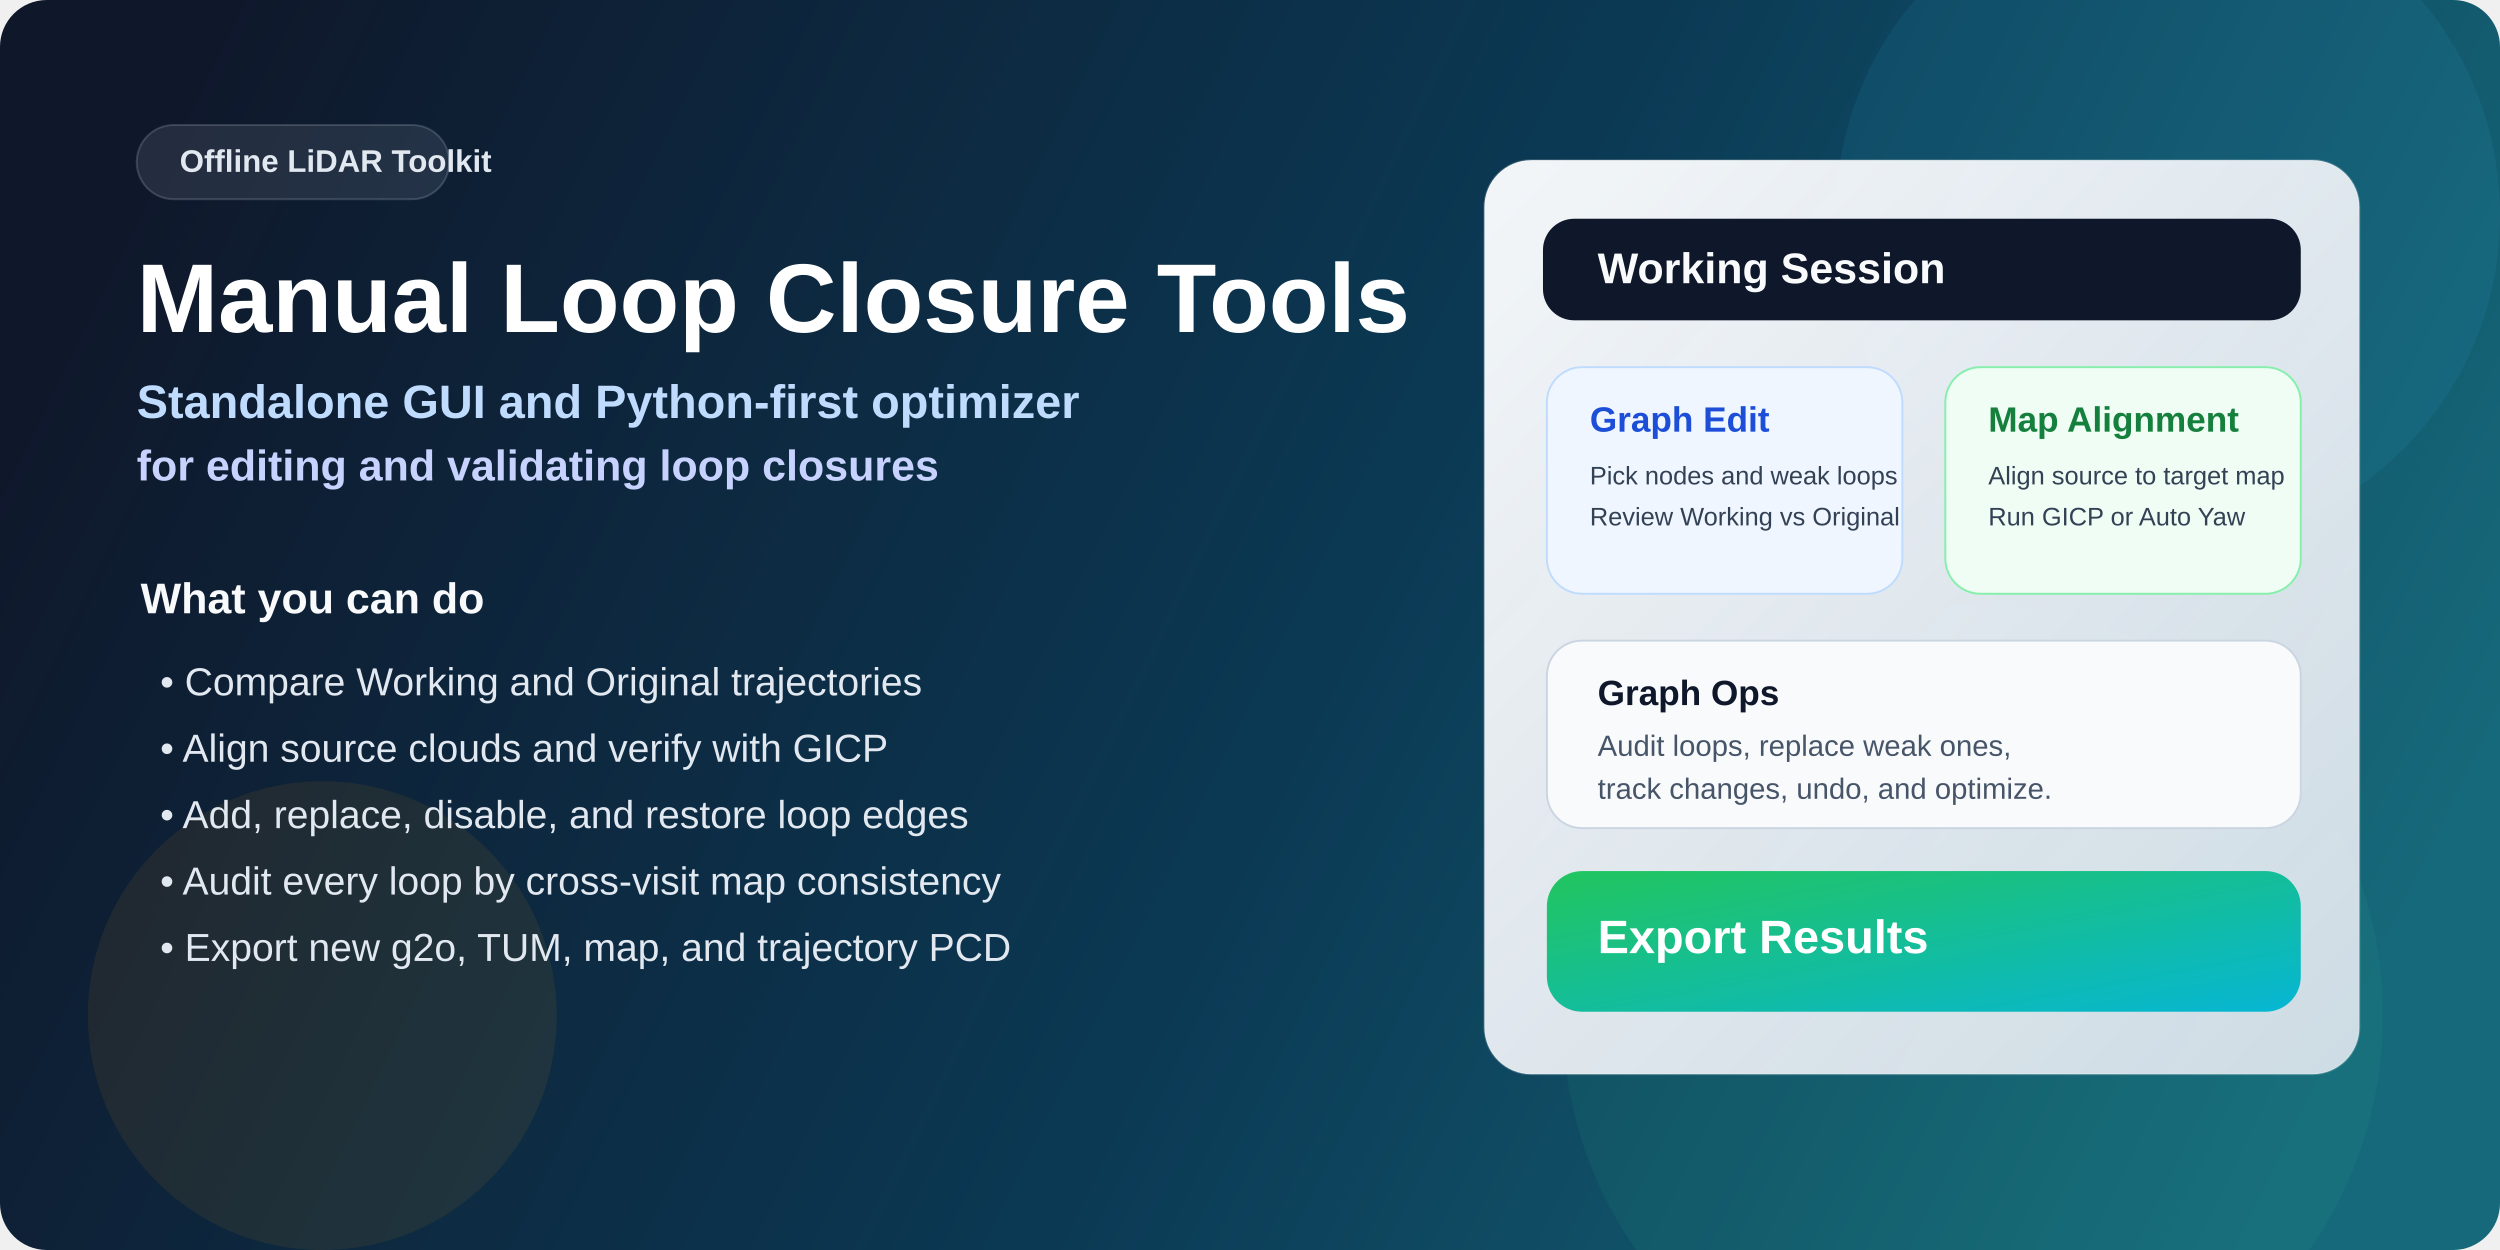
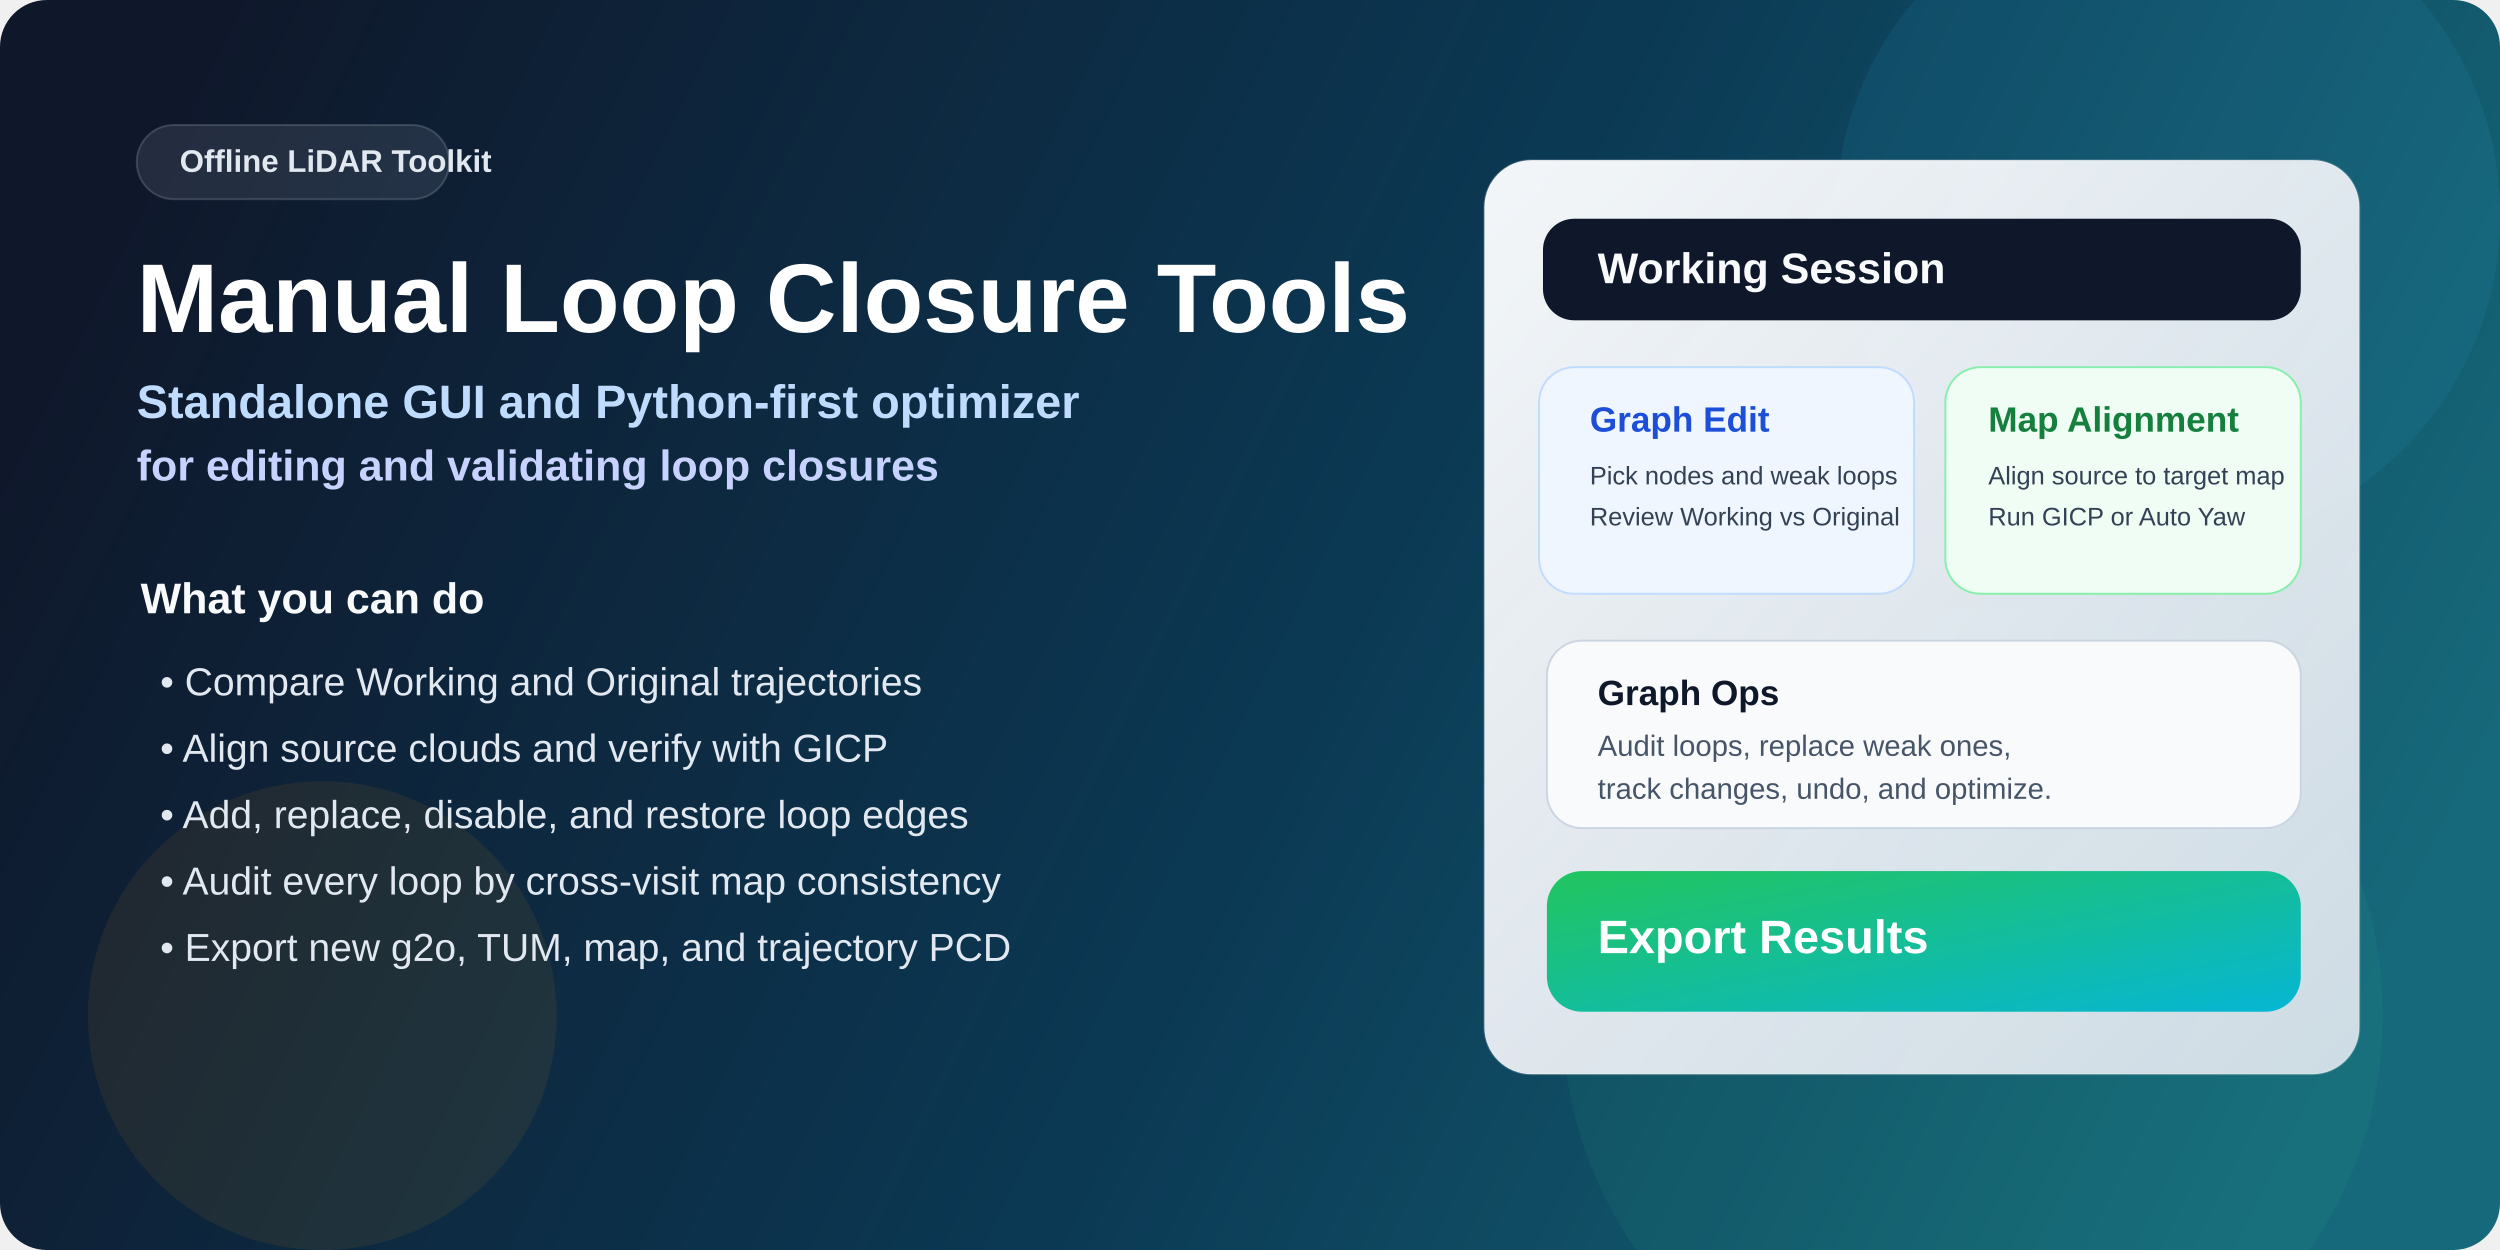
<svg xmlns="http://www.w3.org/2000/svg" width="1280" height="640" viewBox="0 0 1280 640" fill="none">
  <defs>
    <linearGradient id="bg" x1="80" y1="40" x2="1180" y2="580" gradientUnits="userSpaceOnUse">
      <stop stop-color="#0F172A" />
      <stop offset="0.55" stop-color="#0B3954" />
      <stop offset="1" stop-color="#16697A" />
    </linearGradient>
    <linearGradient id="card" x1="0" y1="0" x2="1" y2="1">
      <stop stop-color="#F8FAFC" stop-opacity="0.98" />
      <stop offset="1" stop-color="#E2E8F0" stop-opacity="0.90" />
    </linearGradient>
    <linearGradient id="accent" x1="0" y1="0" x2="1" y2="1">
      <stop stop-color="#22C55E" />
      <stop offset="1" stop-color="#06B6D4" />
    </linearGradient>
  </defs>
  <rect width="1280" height="640" rx="24" fill="url(#bg)" />
  <circle cx="1110" cy="110" r="170" fill="#38BDF8" fill-opacity="0.08" />
  <circle cx="1010" cy="520" r="210" fill="#34D399" fill-opacity="0.07" />
  <circle cx="165" cy="520" r="120" fill="#F59E0B" fill-opacity="0.08" />
  <rect x="70" y="64" width="160" height="38" rx="19" fill="#E2E8F0" fill-opacity="0.10" stroke="#E2E8F0" stroke-opacity="0.18" />
  <text x="92" y="88" fill="#E2E8F0" font-family="Arial, sans-serif" font-size="16" font-weight="700">Offline LiDAR Toolkit</text>
  <text x="70" y="170" fill="white" font-family="Arial, sans-serif" font-size="50" font-weight="800">Manual Loop Closure Tools</text>
  <text x="70" y="214" fill="#BFDBFE" font-family="Arial, sans-serif" font-size="24" font-weight="600">
    Standalone GUI and Python-first optimizer
  </text>
  <text x="70" y="246" fill="#C7D2FE" font-family="Arial, sans-serif" font-size="22" font-weight="600">
    for editing and validating loop closures
  </text>
  <text x="72" y="314" fill="#F8FAFC" font-family="Arial, sans-serif" font-size="22" font-weight="700">What you can do</text>
  <text x="82" y="356" fill="#E2E8F0" font-family="Arial, sans-serif" font-size="20">• Compare Working and Original trajectories</text>
  <text x="82" y="390" fill="#E2E8F0" font-family="Arial, sans-serif" font-size="20">• Align source clouds and verify with GICP</text>
  <text x="82" y="424" fill="#E2E8F0" font-family="Arial, sans-serif" font-size="20">• Add, replace, disable, and restore loop edges</text>
  <text x="82" y="458" fill="#E2E8F0" font-family="Arial, sans-serif" font-size="20">• Audit every loop by cross-visit map consistency</text>
  <text x="82" y="492" fill="#E2E8F0" font-family="Arial, sans-serif" font-size="20">• Export new g2o, TUM, map, and trajectory PCD</text>
  <rect x="760" y="82" width="448" height="468" rx="24" fill="url(#card)" stroke="#FFFFFF" stroke-opacity="0.18" />
  <rect x="790" y="112" width="388" height="52" rx="16" fill="#0F172A" />
  <text x="818" y="145" fill="#F8FAFC" font-family="Arial, sans-serif" font-size="22" font-weight="700">Working Session</text>
-   <rect x="792" y="188" width="182" height="116" rx="18" fill="#EFF6FF" stroke="#BFDBFE" />
+   <rect x="788" y="188" width="192" height="116" rx="18" fill="#EFF6FF" stroke="#BFDBFE" />
  <text x="814" y="221" fill="#1D4ED8" font-family="Arial, sans-serif" font-size="18" font-weight="700">Graph Edit</text>
  <text x="814" y="248" fill="#334155" font-family="Arial, sans-serif" font-size="13">Pick nodes and weak loops</text>
  <text x="814" y="269" fill="#334155" font-family="Arial, sans-serif" font-size="13">Review Working vs Original</text>
  <rect x="996" y="188" width="182" height="116" rx="18" fill="#F0FDF4" stroke="#86EFAC" />
  <text x="1018" y="221" fill="#15803D" font-family="Arial, sans-serif" font-size="18" font-weight="700">Map Alignment</text>
  <text x="1018" y="248" fill="#334155" font-family="Arial, sans-serif" font-size="13">Align source to target map</text>
  <text x="1018" y="269" fill="#334155" font-family="Arial, sans-serif" font-size="13">Run GICP or Auto Yaw</text>
  <rect x="792" y="328" width="386" height="96" rx="18" fill="#F8FAFC" stroke="#CBD5E1" />
  <text x="818" y="361" fill="#0F172A" font-family="Arial, sans-serif" font-size="18" font-weight="700">Graph Ops</text>
  <text x="818" y="387" fill="#475569" font-family="Arial, sans-serif" font-size="15">Audit loops, replace weak ones,</text>
  <text x="818" y="409" fill="#475569" font-family="Arial, sans-serif" font-size="15">track changes, undo, and optimize.</text>
  <rect x="792" y="446" width="386" height="72" rx="18" fill="url(#accent)" />
  <text x="818" y="488" fill="white" font-family="Arial, sans-serif" font-size="24" font-weight="800">Export Results</text>
</svg>
